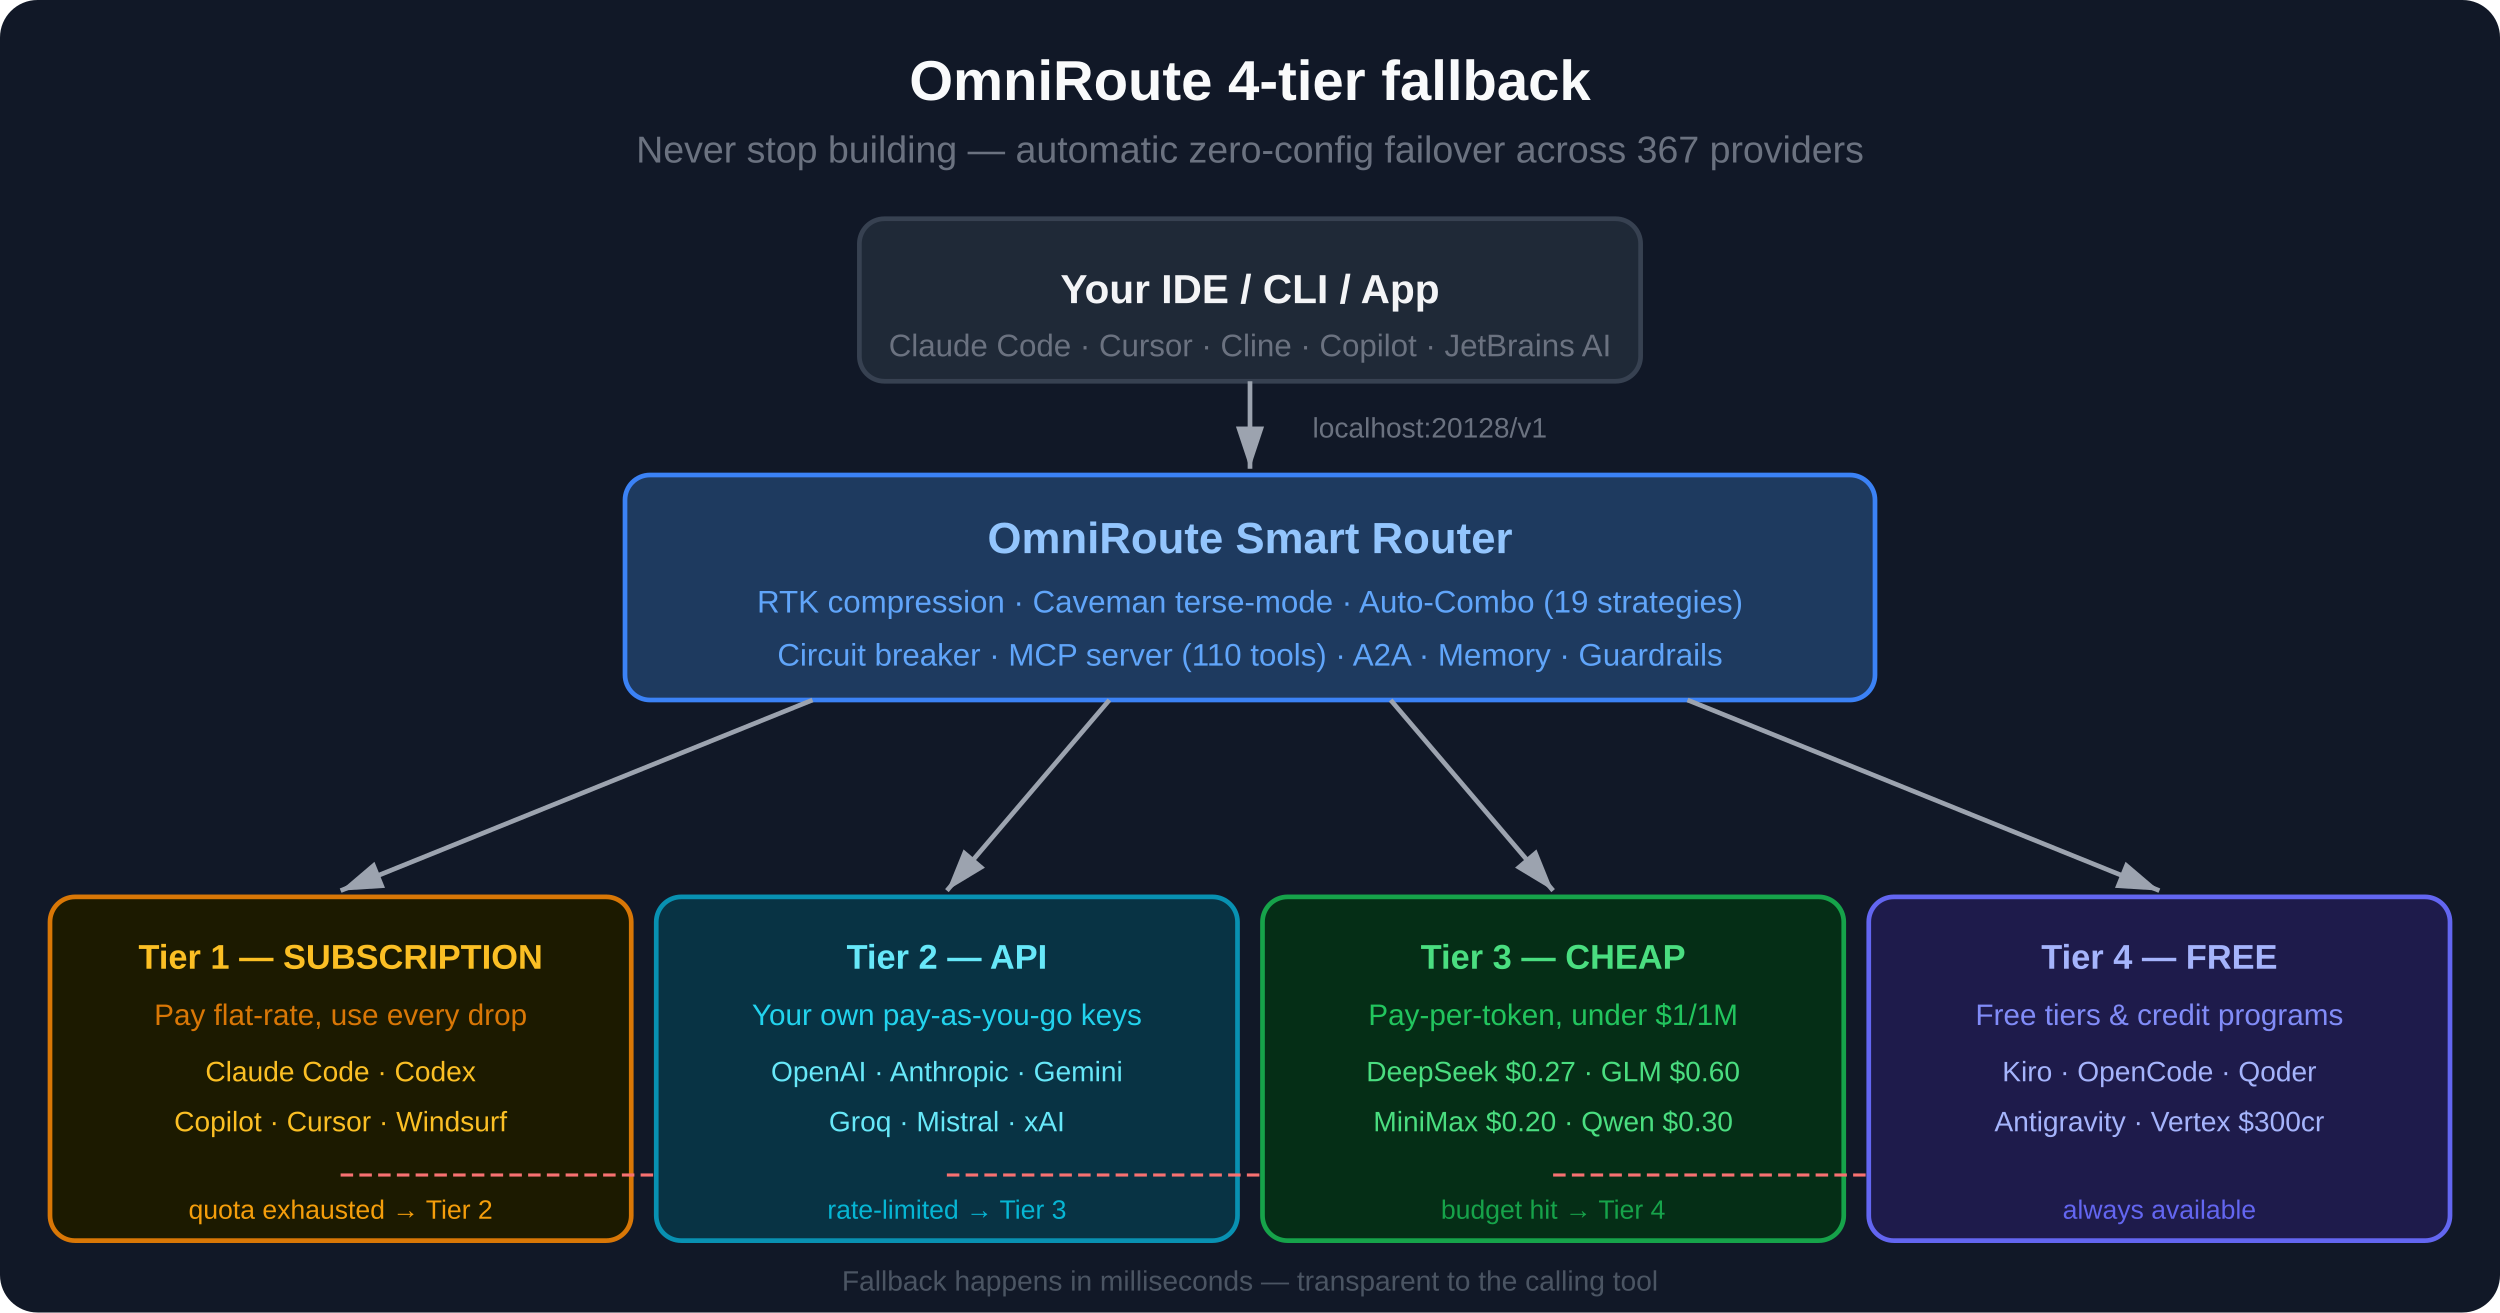
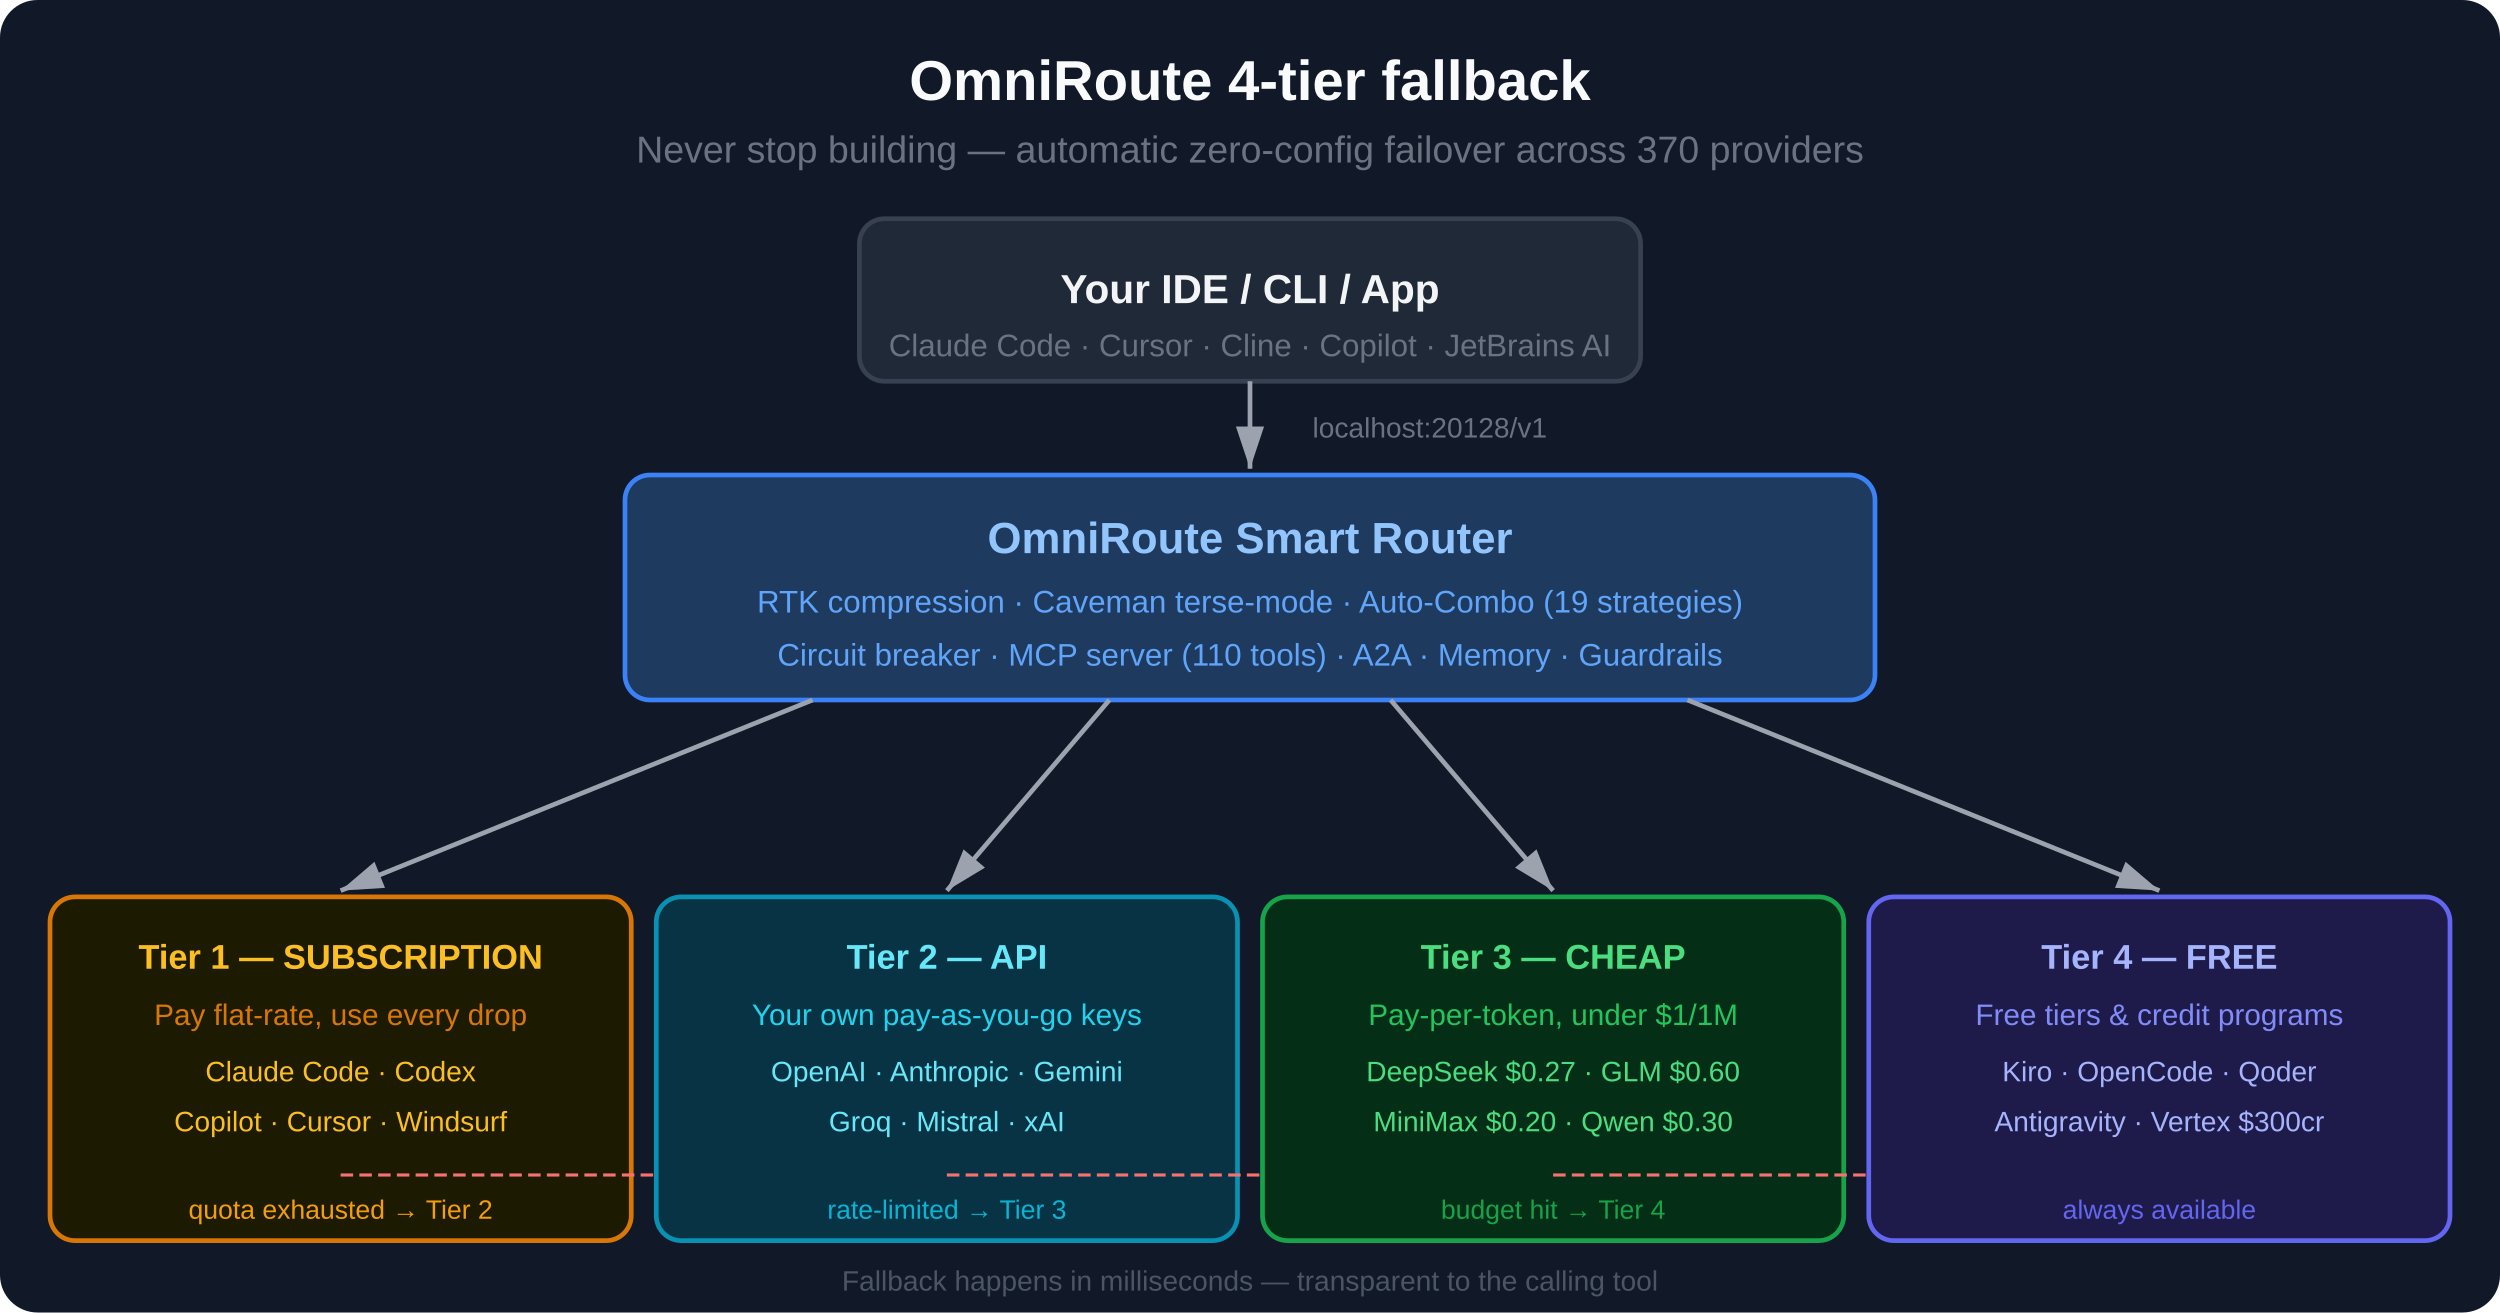
- <svg xmlns="http://www.w3.org/2000/svg" viewBox="0 0 800 420" font-family="system-ui, -apple-system, Segoe UI, Arial, Helvetica, sans-serif" role="img" aria-label="OmniRoute 4-tier fallback: your IDE or CLI calls one local endpoint and the OmniRoute Smart Router fails over across 367 providers in 4 tiers — Tier 1 Subscription, Tier 2 API, Tier 3 Cheap, Tier 4 Free.">
+ <svg xmlns="http://www.w3.org/2000/svg" viewBox="0 0 800 420" font-family="system-ui, -apple-system, Segoe UI, Arial, Helvetica, sans-serif" role="img" aria-label="OmniRoute 4-tier fallback: your IDE or CLI calls one local endpoint and the OmniRoute Smart Router fails over across 370 providers in 4 tiers — Tier 1 Subscription, Tier 2 API, Tier 3 Cheap, Tier 4 Free.">
  <defs>
    <marker id="arrow-dark" markerWidth="10" markerHeight="10" refX="9" refY="3" orient="auto">
      <path d="M0,0 L0,6 L9,3 z" fill="#9ca3af" />
    </marker>
    <marker id="arrow-fallback-dark" markerWidth="10" markerHeight="10" refX="9" refY="3" orient="auto">
      <path d="M0,0 L0,6 L9,3 z" fill="#f87171" />
    </marker>
  </defs>
  <rect width="800" height="420" fill="#111827" rx="12" />
  <text x="400" y="32" text-anchor="middle" font-size="18" font-weight="700" fill="#f9fafb">OmniRoute 4-tier fallback</text>
-   <text x="400" y="52" text-anchor="middle" font-size="12" fill="#6b7280">Never stop building — automatic zero-config failover across 367 providers</text>
+   <text x="400" y="52" text-anchor="middle" font-size="12" fill="#6b7280">Never stop building — automatic zero-config failover across 370 providers</text>
  <rect x="275" y="70" width="250" height="52" rx="8" fill="#1f2937" stroke="#374151" stroke-width="1.5" />
  <text x="400" y="97" text-anchor="middle" font-size="13" font-weight="600" fill="#f3f4f6">Your IDE / CLI / App</text>
  <text x="400" y="114" text-anchor="middle" font-size="10" fill="#6b7280">Claude Code · Cursor · Cline · Copilot · JetBrains AI</text>
  <line x1="400" y1="122" x2="400" y2="150" stroke="#9ca3af" stroke-width="1.5" marker-end="url(#arrow-dark)" />
  <text x="420" y="140" font-size="9" fill="#6b7280">localhost:20128/v1</text>
  <rect x="200" y="152" width="400" height="72" rx="8" fill="#1e3a5f" stroke="#3b82f6" stroke-width="1.5" />
  <text x="400" y="177" text-anchor="middle" font-size="14" font-weight="700" fill="#93c5fd">OmniRoute Smart Router</text>
  <text x="400" y="196" text-anchor="middle" font-size="10" fill="#60a5fa">RTK compression · Caveman terse-mode · Auto-Combo (19 strategies)</text>
  <text x="400" y="213" text-anchor="middle" font-size="10" fill="#60a5fa">Circuit breaker · MCP server (110 tools) · A2A · Memory · Guardrails</text>
  <line x1="260" y1="224" x2="109" y2="285" stroke="#9ca3af" stroke-width="1.5" marker-end="url(#arrow-dark)" />
  <line x1="355" y1="224" x2="303" y2="285" stroke="#9ca3af" stroke-width="1.5" marker-end="url(#arrow-dark)" />
  <line x1="445" y1="224" x2="497" y2="285" stroke="#9ca3af" stroke-width="1.5" marker-end="url(#arrow-dark)" />
  <line x1="540" y1="224" x2="691" y2="285" stroke="#9ca3af" stroke-width="1.5" marker-end="url(#arrow-dark)" />
  <rect x="16" y="287" width="186" height="110" rx="8" fill="#1c1a00" stroke="#d97706" stroke-width="1.5" />
  <text x="109" y="310" text-anchor="middle" font-size="11" font-weight="700" fill="#fbbf24">Tier 1 — SUBSCRIPTION</text>
  <text x="109" y="328" text-anchor="middle" font-size="9.5" fill="#d97706">Pay flat-rate, use every drop</text>
  <text x="109" y="346" text-anchor="middle" font-size="9" fill="#fbbf24">Claude Code · Codex</text>
  <text x="109" y="362" text-anchor="middle" font-size="9" fill="#fbbf24">Copilot · Cursor · Windsurf</text>
  <text x="109" y="390" text-anchor="middle" font-size="8.5" fill="#f59e0b">quota exhausted → Tier 2</text>
  <line x1="109" y1="376" x2="240" y2="376" stroke="#f87171" stroke-width="1" stroke-dasharray="4,2" marker-end="url(#arrow-fallback-dark)" />
  <rect x="210" y="287" width="186" height="110" rx="8" fill="#083344" stroke="#0891b2" stroke-width="1.5" />
  <text x="303" y="310" text-anchor="middle" font-size="11" font-weight="700" fill="#67e8f9">Tier 2 — API</text>
  <text x="303" y="328" text-anchor="middle" font-size="9.5" fill="#22d3ee">Your own pay-as-you-go keys</text>
  <text x="303" y="346" text-anchor="middle" font-size="9" fill="#67e8f9">OpenAI · Anthropic · Gemini</text>
  <text x="303" y="362" text-anchor="middle" font-size="9" fill="#67e8f9">Groq · Mistral · xAI</text>
  <text x="303" y="390" text-anchor="middle" font-size="8.5" fill="#06b6d4">rate-limited → Tier 3</text>
  <line x1="303" y1="376" x2="434" y2="376" stroke="#f87171" stroke-width="1" stroke-dasharray="4,2" marker-end="url(#arrow-fallback-dark)" />
  <rect x="404" y="287" width="186" height="110" rx="8" fill="#052e16" stroke="#16a34a" stroke-width="1.5" />
  <text x="497" y="310" text-anchor="middle" font-size="11" font-weight="700" fill="#4ade80">Tier 3 — CHEAP</text>
  <text x="497" y="328" text-anchor="middle" font-size="9.5" fill="#22c55e">Pay-per-token, under $1/1M</text>
  <text x="497" y="346" text-anchor="middle" font-size="9" fill="#4ade80">DeepSeek $0.27 · GLM $0.60</text>
  <text x="497" y="362" text-anchor="middle" font-size="9" fill="#4ade80">MiniMax $0.20 · Qwen $0.30</text>
  <text x="497" y="390" text-anchor="middle" font-size="8.5" fill="#16a34a">budget hit → Tier 4</text>
  <line x1="497" y1="376" x2="628" y2="376" stroke="#f87171" stroke-width="1" stroke-dasharray="4,2" marker-end="url(#arrow-fallback-dark)" />
  <rect x="598" y="287" width="186" height="110" rx="8" fill="#1e1b4b" stroke="#6366f1" stroke-width="1.5" />
  <text x="691" y="310" text-anchor="middle" font-size="11" font-weight="700" fill="#a5b4fc">Tier 4 — FREE</text>
  <text x="691" y="328" text-anchor="middle" font-size="9.5" fill="#818cf8">Free tiers &amp; credit programs</text>
  <text x="691" y="346" text-anchor="middle" font-size="9" fill="#a5b4fc">Kiro · OpenCode · Qoder</text>
  <text x="691" y="362" text-anchor="middle" font-size="9" fill="#a5b4fc">Antigravity · Vertex $300cr</text>
  <text x="691" y="390" text-anchor="middle" font-size="8.5" fill="#6366f1">always available</text>
  <text x="400" y="413" text-anchor="middle" font-size="9" fill="#4b5563">Fallback happens in milliseconds — transparent to the calling tool</text>
</svg>
